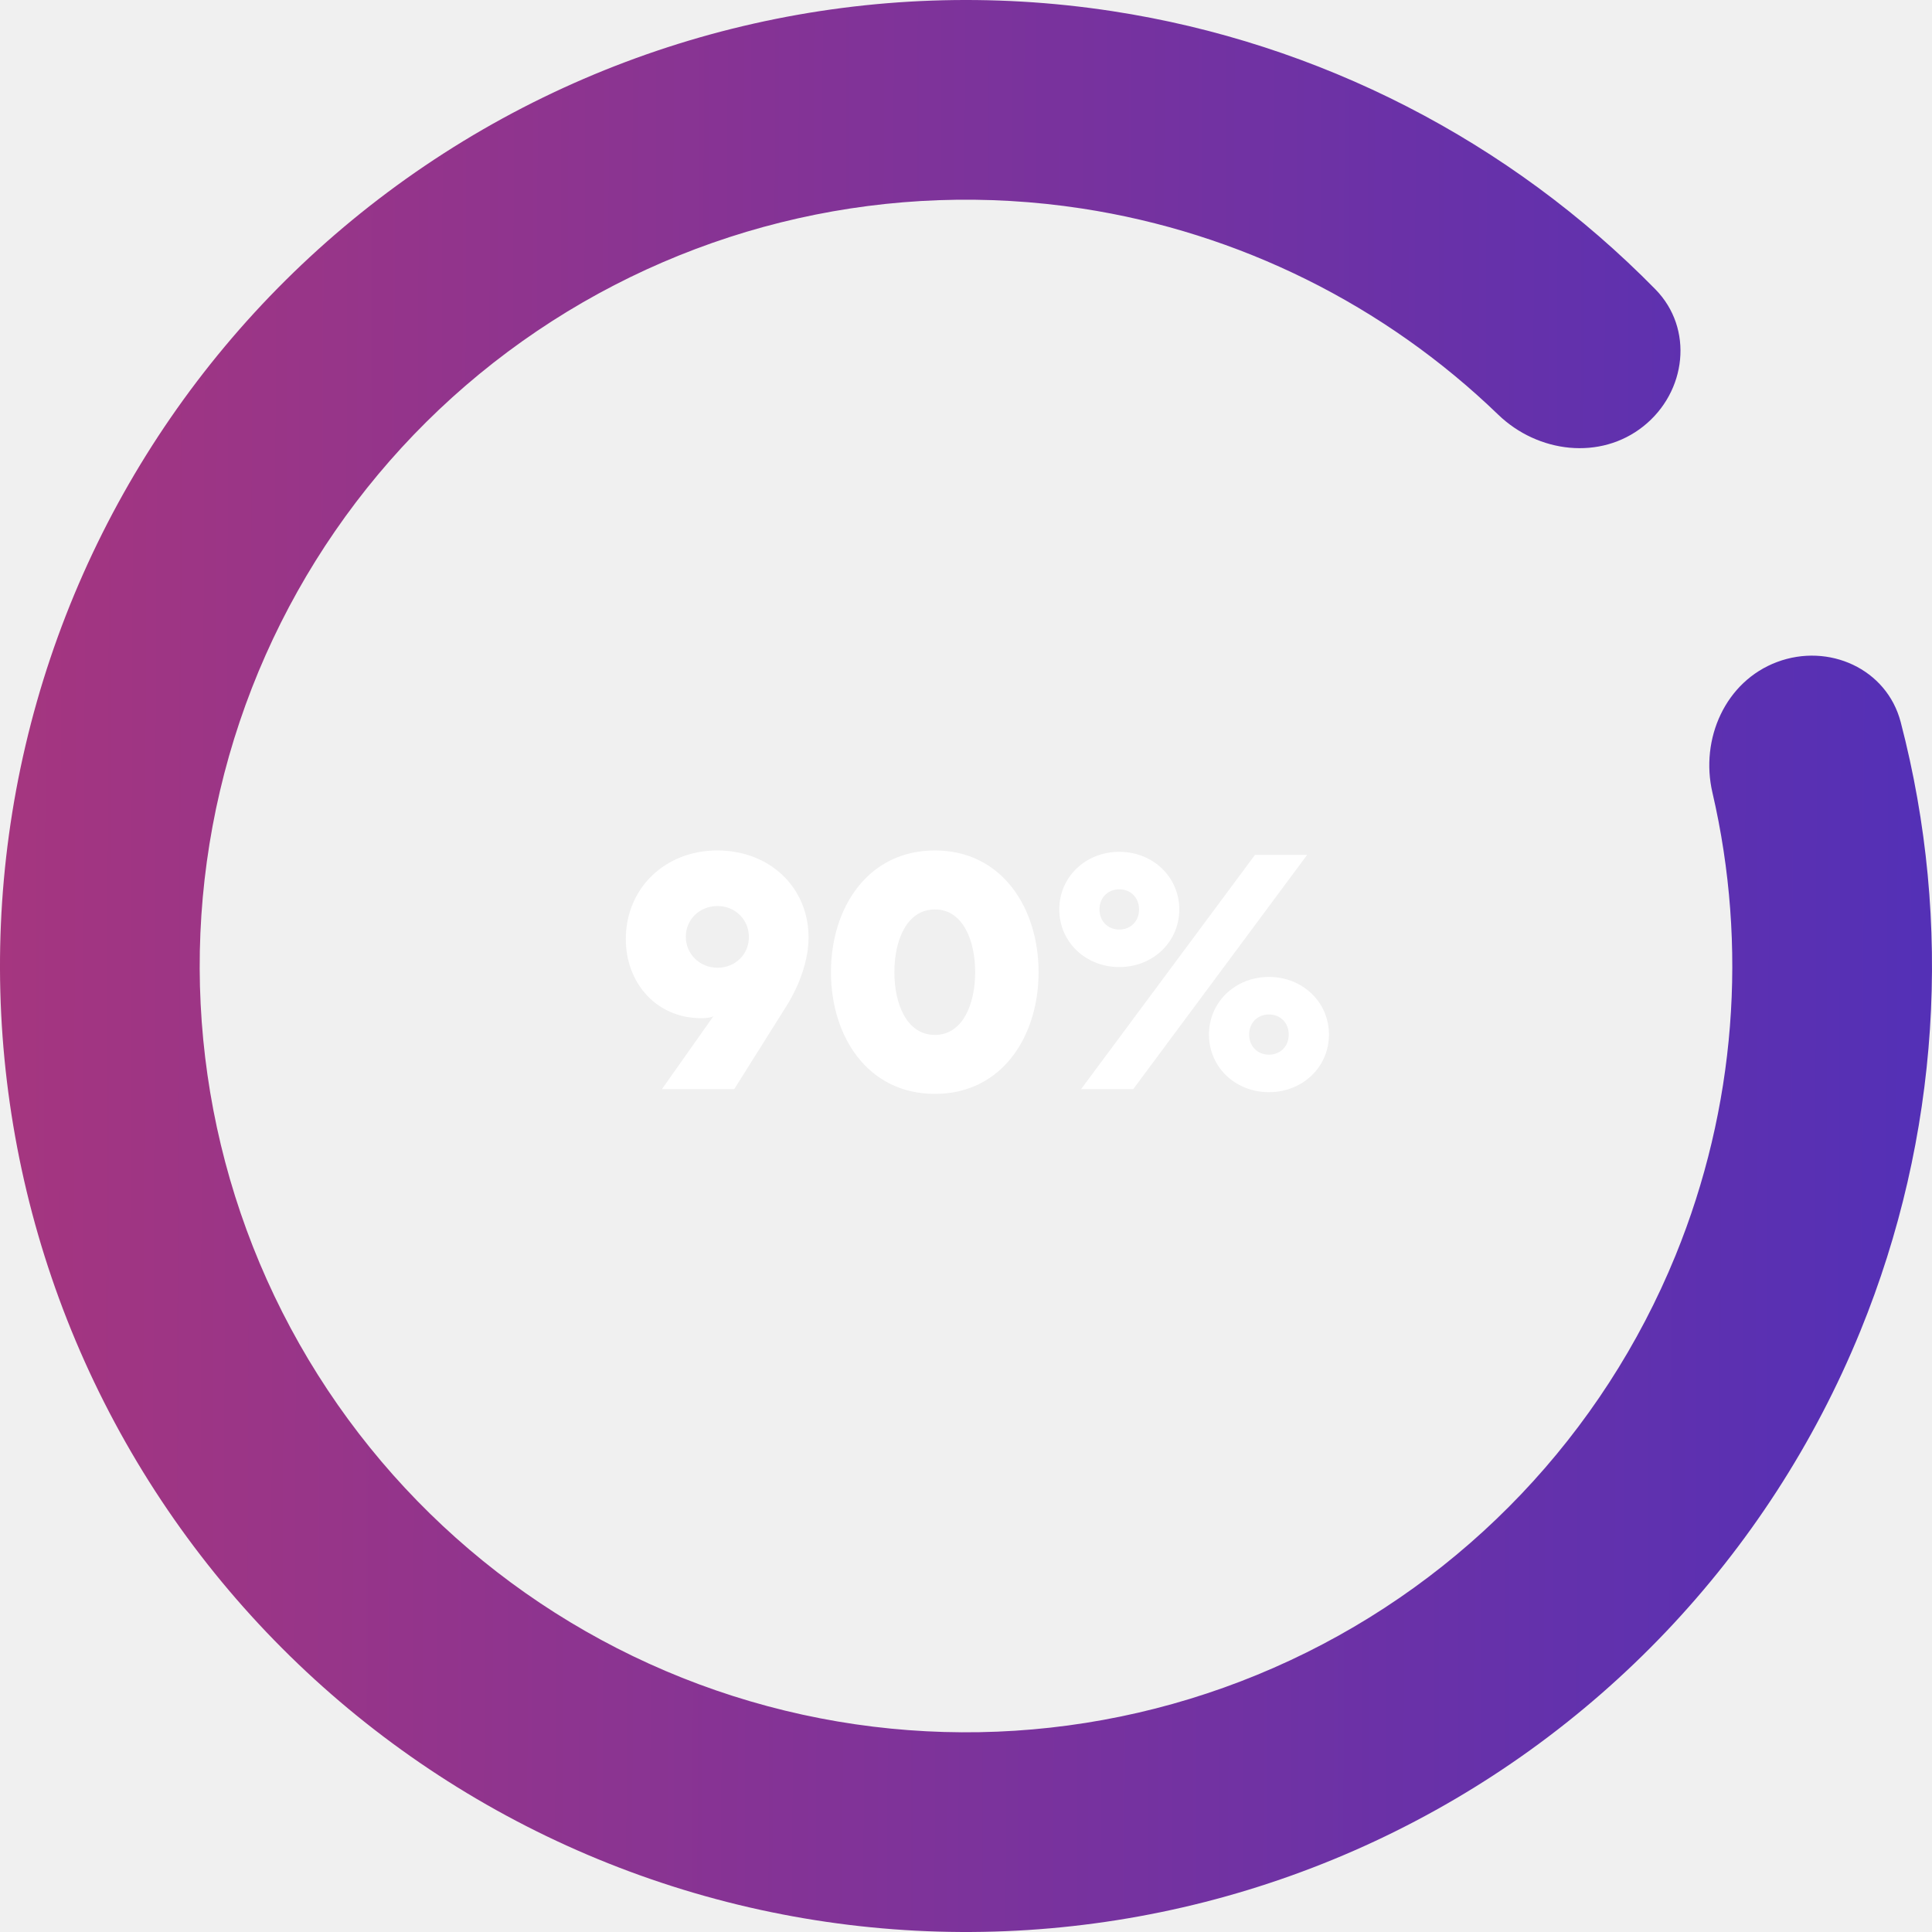
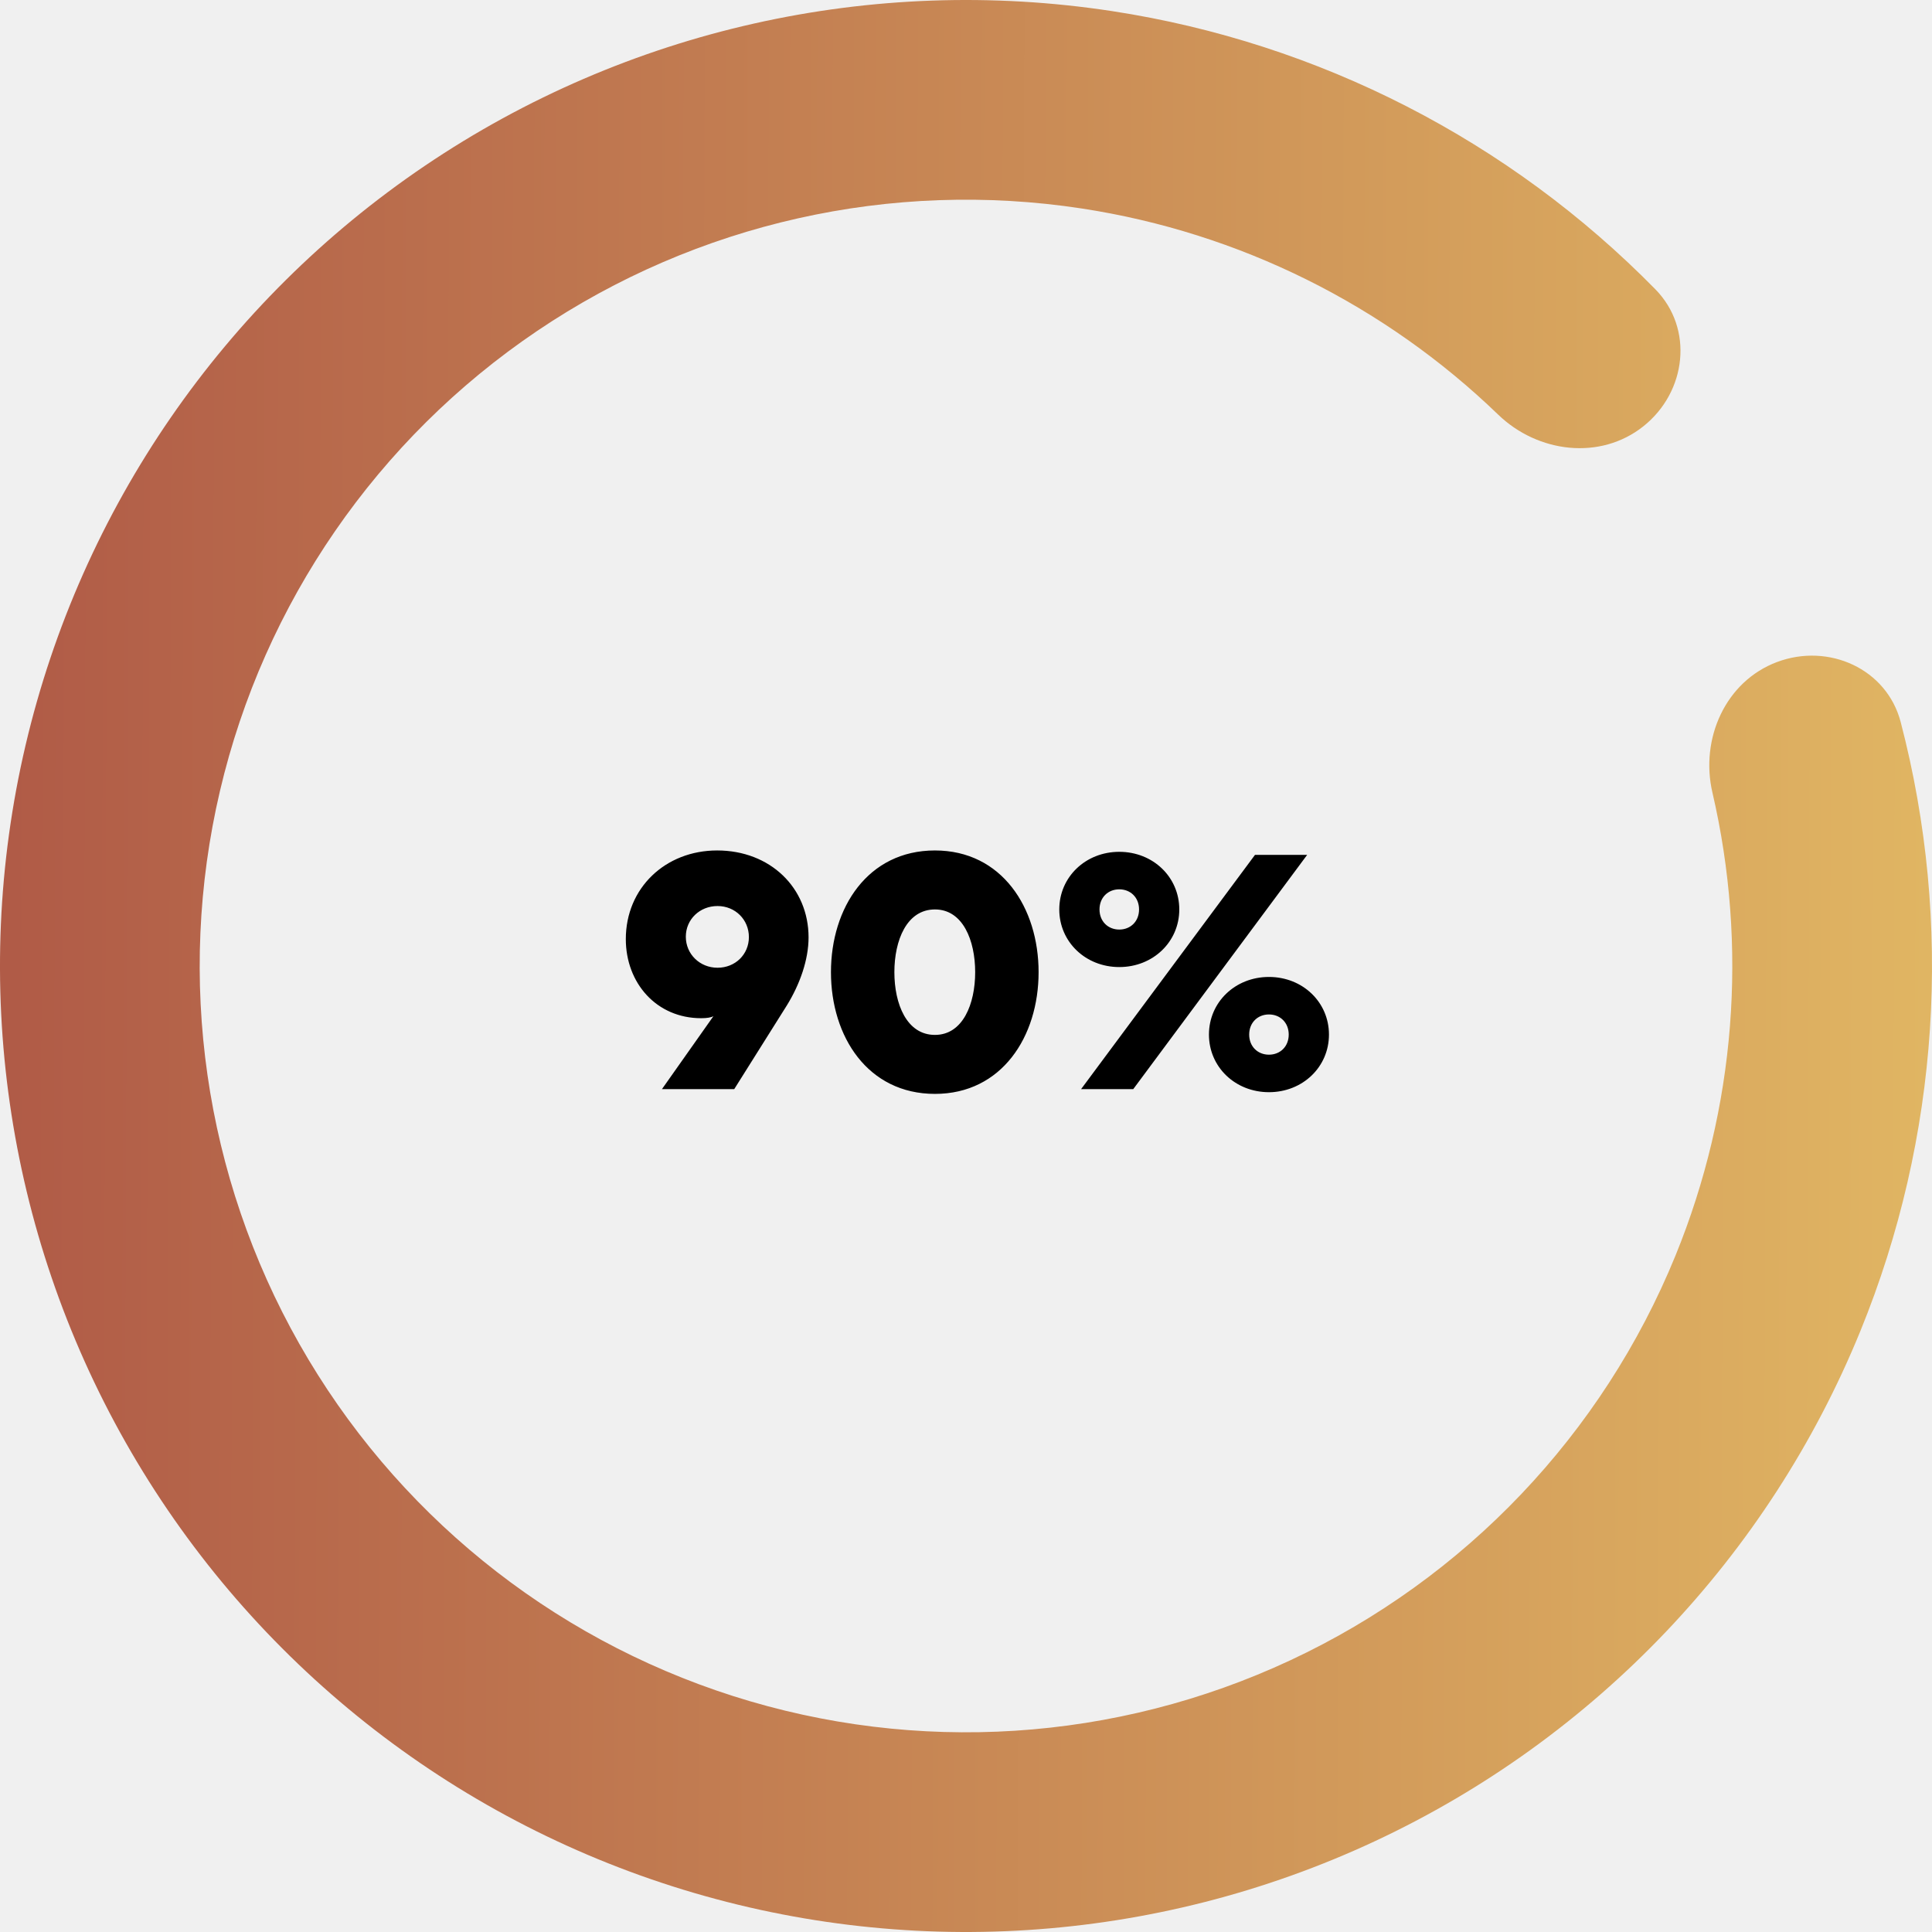
<svg xmlns="http://www.w3.org/2000/svg" width="204" height="204" viewBox="0 0 204 204" fill="none">
  <path d="M187.639 69.902C193.092 67.859 199.226 70.614 200.696 76.248C206.238 97.486 204.802 120.051 196.436 140.546C186.737 164.31 168.435 183.543 145.182 194.409C121.928 205.275 95.433 206.975 70.982 199.169C46.531 191.364 25.921 174.628 13.264 152.299C0.607 129.97 -3.166 103.69 2.696 78.702C8.559 53.713 23.627 31.854 44.894 17.484C66.161 3.114 92.064 -2.709 117.435 1.175C139.317 4.524 159.415 14.883 174.791 30.547C178.869 34.702 178.083 41.38 173.529 45.009C168.975 48.637 162.385 47.827 158.195 43.783C146.212 32.215 130.877 24.564 114.244 22.018C94.118 18.937 73.57 23.557 56.699 34.956C39.829 46.355 27.876 63.696 23.225 83.518C18.574 103.34 21.568 124.188 31.608 141.901C41.649 159.614 57.998 172.89 77.394 179.082C96.791 185.274 117.809 183.925 136.255 175.305C154.701 166.686 169.219 151.429 176.914 132.578C183.273 116.999 184.584 99.912 180.815 83.688C179.497 78.016 182.187 71.946 187.639 69.902Z" fill="url(#paint0_linear_16_349)" />
-   <path d="M66.08 99.16C66.08 103.804 69.32 107.512 74.036 107.512C74.648 107.512 75.08 107.44 75.332 107.296L69.896 115H77.528L83.072 106.18C84.476 103.912 85.376 101.32 85.376 98.98C85.376 93.724 81.308 89.8 75.728 89.8C70.256 89.8 66.08 93.76 66.08 99.16ZM72.416 98.908C72.416 97.072 73.892 95.668 75.764 95.668C77.636 95.668 79.076 97.108 79.076 98.944C79.076 100.78 77.636 102.184 75.764 102.184C73.892 102.184 72.416 100.744 72.416 98.908ZM109.665 102.652C109.665 95.848 105.777 89.8 98.721 89.8C91.629 89.8 87.741 95.848 87.741 102.652C87.741 109.456 91.629 115.504 98.721 115.504C105.777 115.504 109.665 109.456 109.665 102.652ZM102.969 102.652C102.969 106 101.673 109.276 98.721 109.276C95.733 109.276 94.437 106 94.437 102.652C94.437 99.304 95.733 96.028 98.721 96.028C101.673 96.028 102.969 99.304 102.969 102.652ZM124.521 96.028C124.521 92.608 121.749 89.944 118.185 89.944C114.621 89.944 111.849 92.608 111.849 96.028C111.849 99.448 114.621 102.112 118.185 102.112C121.749 102.112 124.521 99.448 124.521 96.028ZM120.273 96.028C120.273 97.288 119.373 98.152 118.185 98.152C116.997 98.152 116.097 97.288 116.097 96.028C116.097 94.768 116.997 93.904 118.185 93.904C119.373 93.904 120.273 94.768 120.273 96.028ZM138.021 90.268H132.513L114.153 115H119.661L138.021 90.268ZM127.653 109.24C127.653 112.66 130.425 115.324 133.989 115.324C137.553 115.324 140.325 112.66 140.325 109.24C140.325 105.82 137.553 103.156 133.989 103.156C130.425 103.156 127.653 105.82 127.653 109.24ZM131.901 109.24C131.901 107.98 132.801 107.116 133.989 107.116C135.177 107.116 136.077 107.98 136.077 109.24C136.077 110.5 135.177 111.364 133.989 111.364C132.801 111.364 131.901 110.5 131.901 109.24Z" fill="white" />
+   <path d="M66.08 99.16C66.08 103.804 69.32 107.512 74.036 107.512C74.648 107.512 75.08 107.44 75.332 107.296L69.896 115H77.528L83.072 106.18C84.476 103.912 85.376 101.32 85.376 98.98C85.376 93.724 81.308 89.8 75.728 89.8C70.256 89.8 66.08 93.76 66.08 99.16ZM72.416 98.908C72.416 97.072 73.892 95.668 75.764 95.668C77.636 95.668 79.076 97.108 79.076 98.944C79.076 100.78 77.636 102.184 75.764 102.184C73.892 102.184 72.416 100.744 72.416 98.908ZM109.665 102.652C109.665 95.848 105.777 89.8 98.721 89.8C91.629 89.8 87.741 95.848 87.741 102.652C87.741 109.456 91.629 115.504 98.721 115.504C105.777 115.504 109.665 109.456 109.665 102.652ZM102.969 102.652C102.969 106 101.673 109.276 98.721 109.276C95.733 109.276 94.437 106 94.437 102.652C94.437 99.304 95.733 96.028 98.721 96.028C101.673 96.028 102.969 99.304 102.969 102.652ZM124.521 96.028C124.521 92.608 121.749 89.944 118.185 89.944C114.621 89.944 111.849 92.608 111.849 96.028C111.849 99.448 114.621 102.112 118.185 102.112C121.749 102.112 124.521 99.448 124.521 96.028ZM120.273 96.028C120.273 97.288 119.373 98.152 118.185 98.152C116.997 98.152 116.097 97.288 116.097 96.028C116.097 94.768 116.997 93.904 118.185 93.904C119.373 93.904 120.273 94.768 120.273 96.028ZM138.021 90.268H132.513L114.153 115H119.661L138.021 90.268ZM127.653 109.24C127.653 112.66 130.425 115.324 133.989 115.324C137.553 115.324 140.325 112.66 140.325 109.24C140.325 105.82 137.553 103.156 133.989 103.156C130.425 103.156 127.653 105.82 127.653 109.24ZM131.901 109.24C131.901 107.98 132.801 107.116 133.989 107.116C135.177 107.116 136.077 107.98 136.077 109.24C136.077 110.5 135.177 111.364 133.989 111.364C132.801 111.364 131.901 110.5 131.901 109.24Z" fill="black" />
  <defs>
    <linearGradient id="paint0_linear_16_349" x1="-12.435" y1="91.215" x2="228.124" y2="92.098" gradientUnits="userSpaceOnUse">
-       <stop stop-color="#AA367C" />
-       <stop offset="1" stop-color="#4A2FBD" />
+       <stop stop-color="#AD5545" />
+       <stop offset="1" stop-color="#E6C066" />
    </linearGradient>
  </defs>
</svg>
